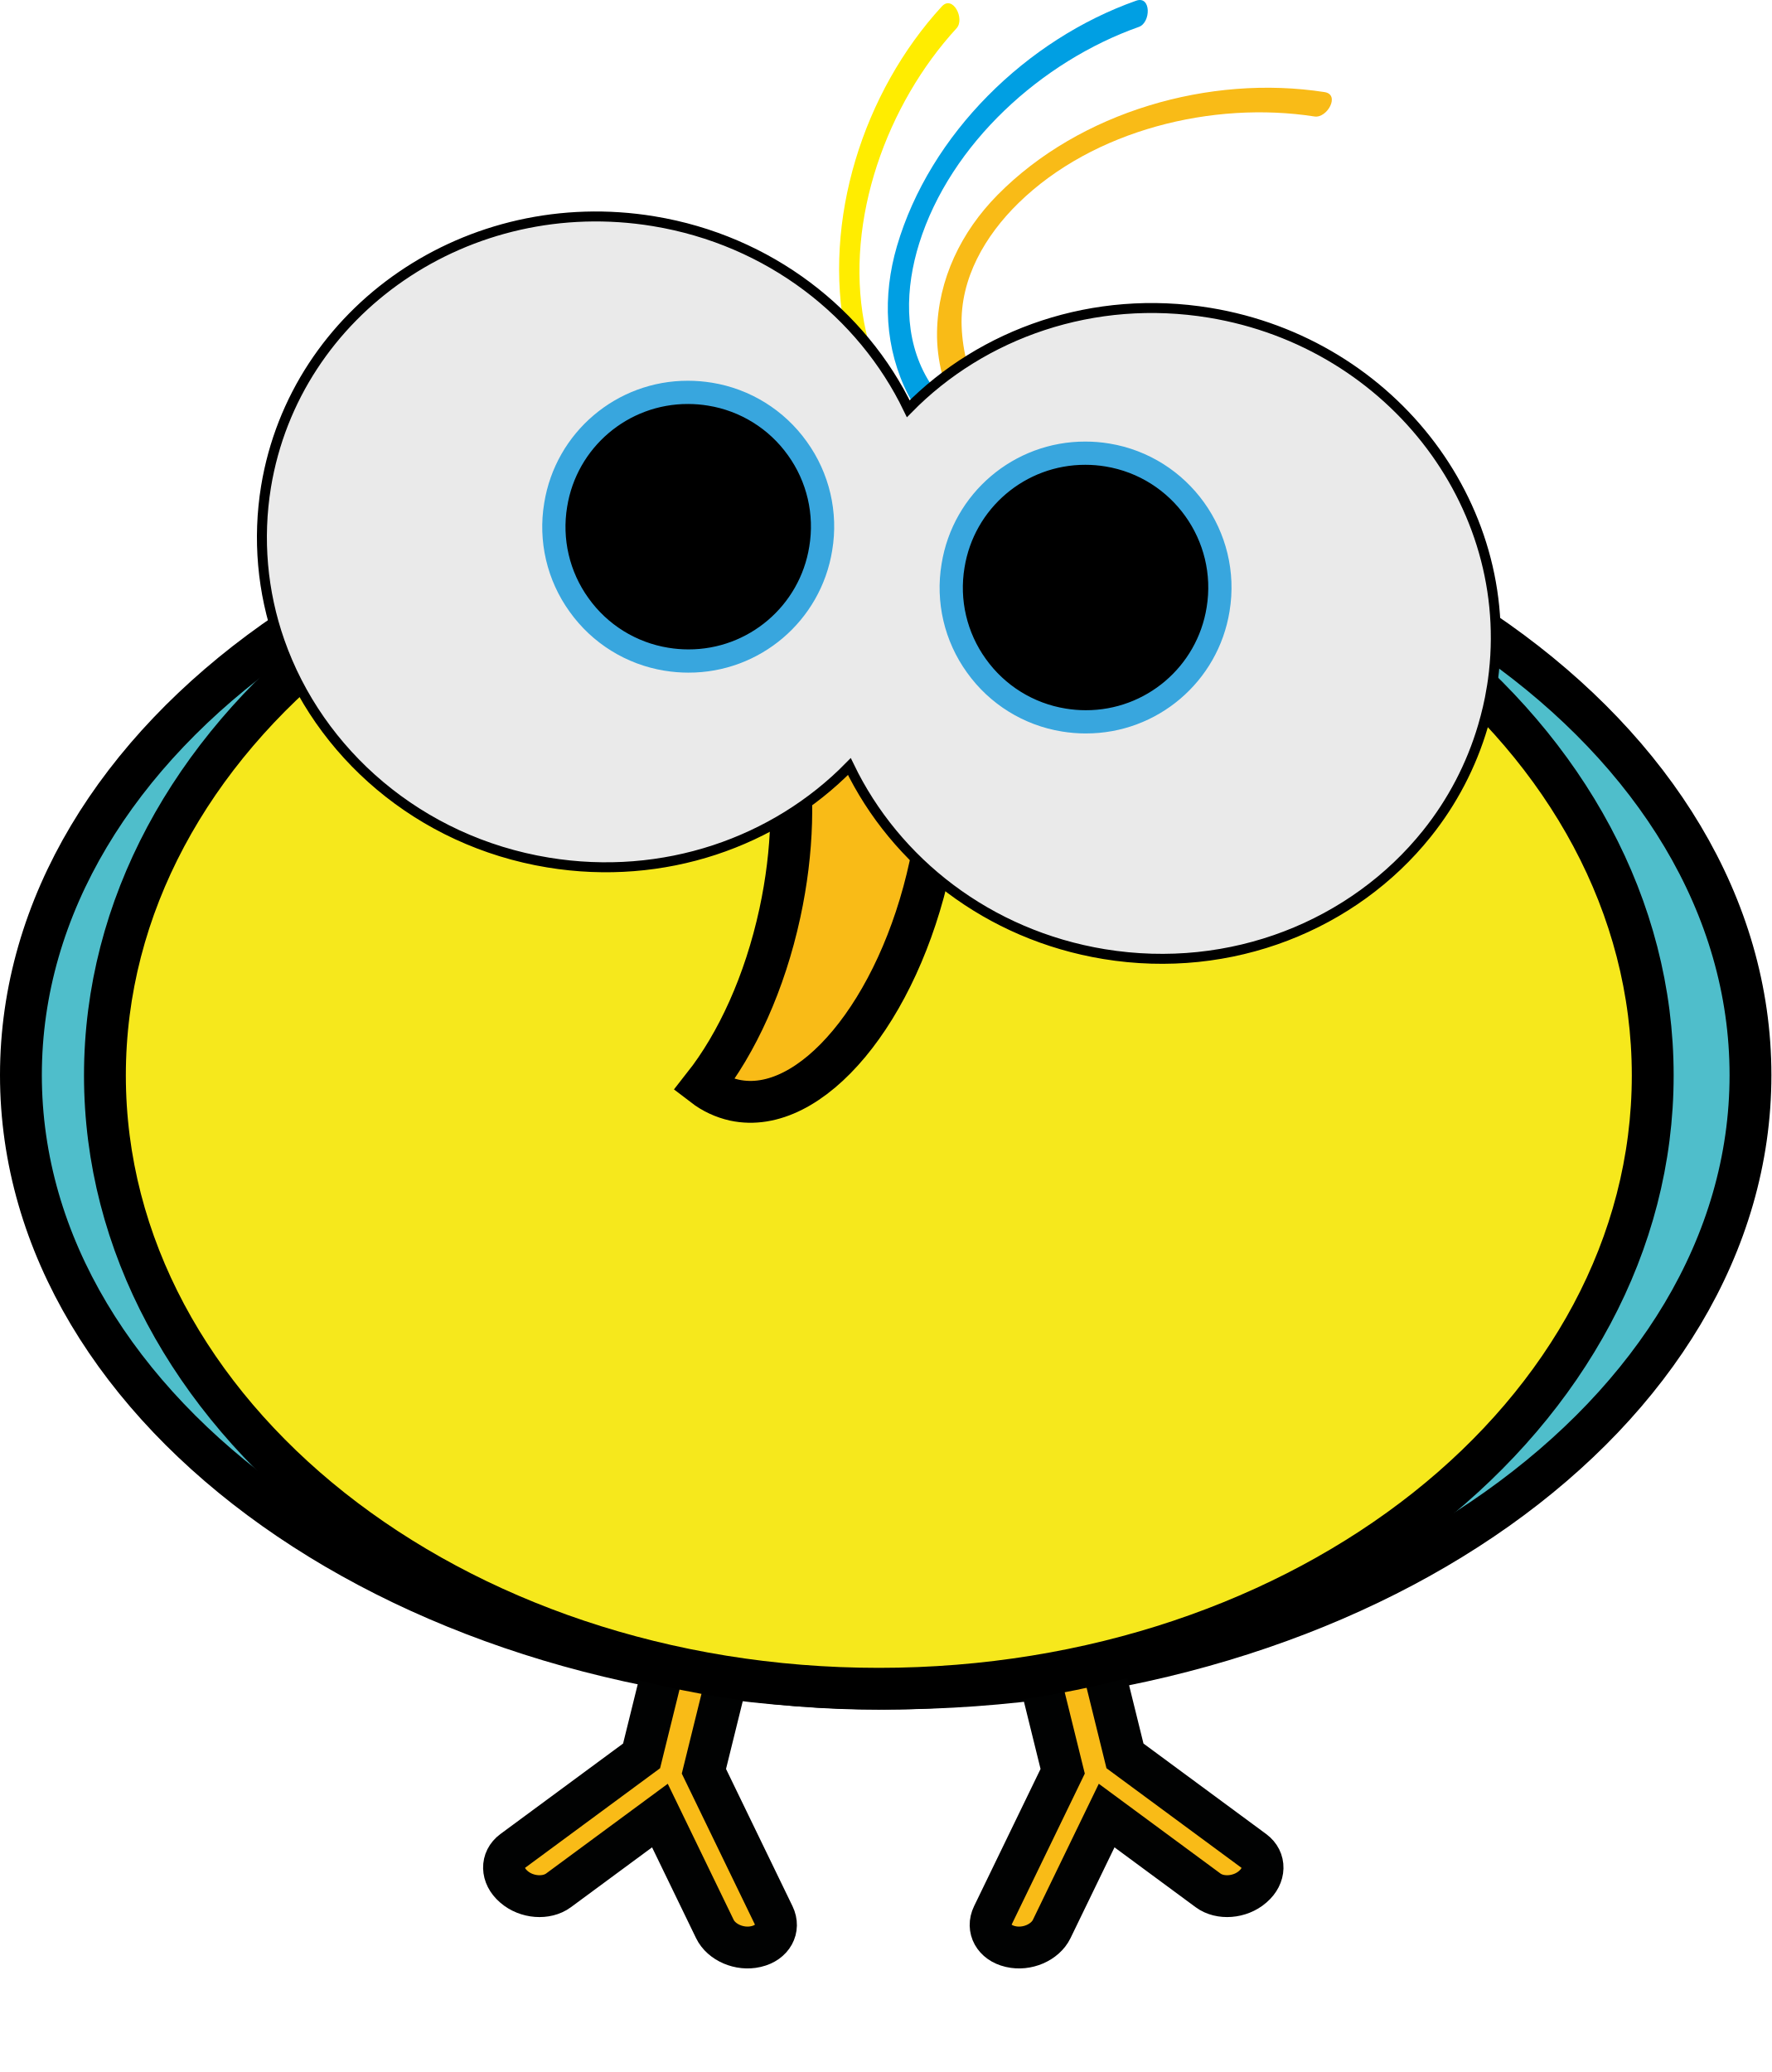
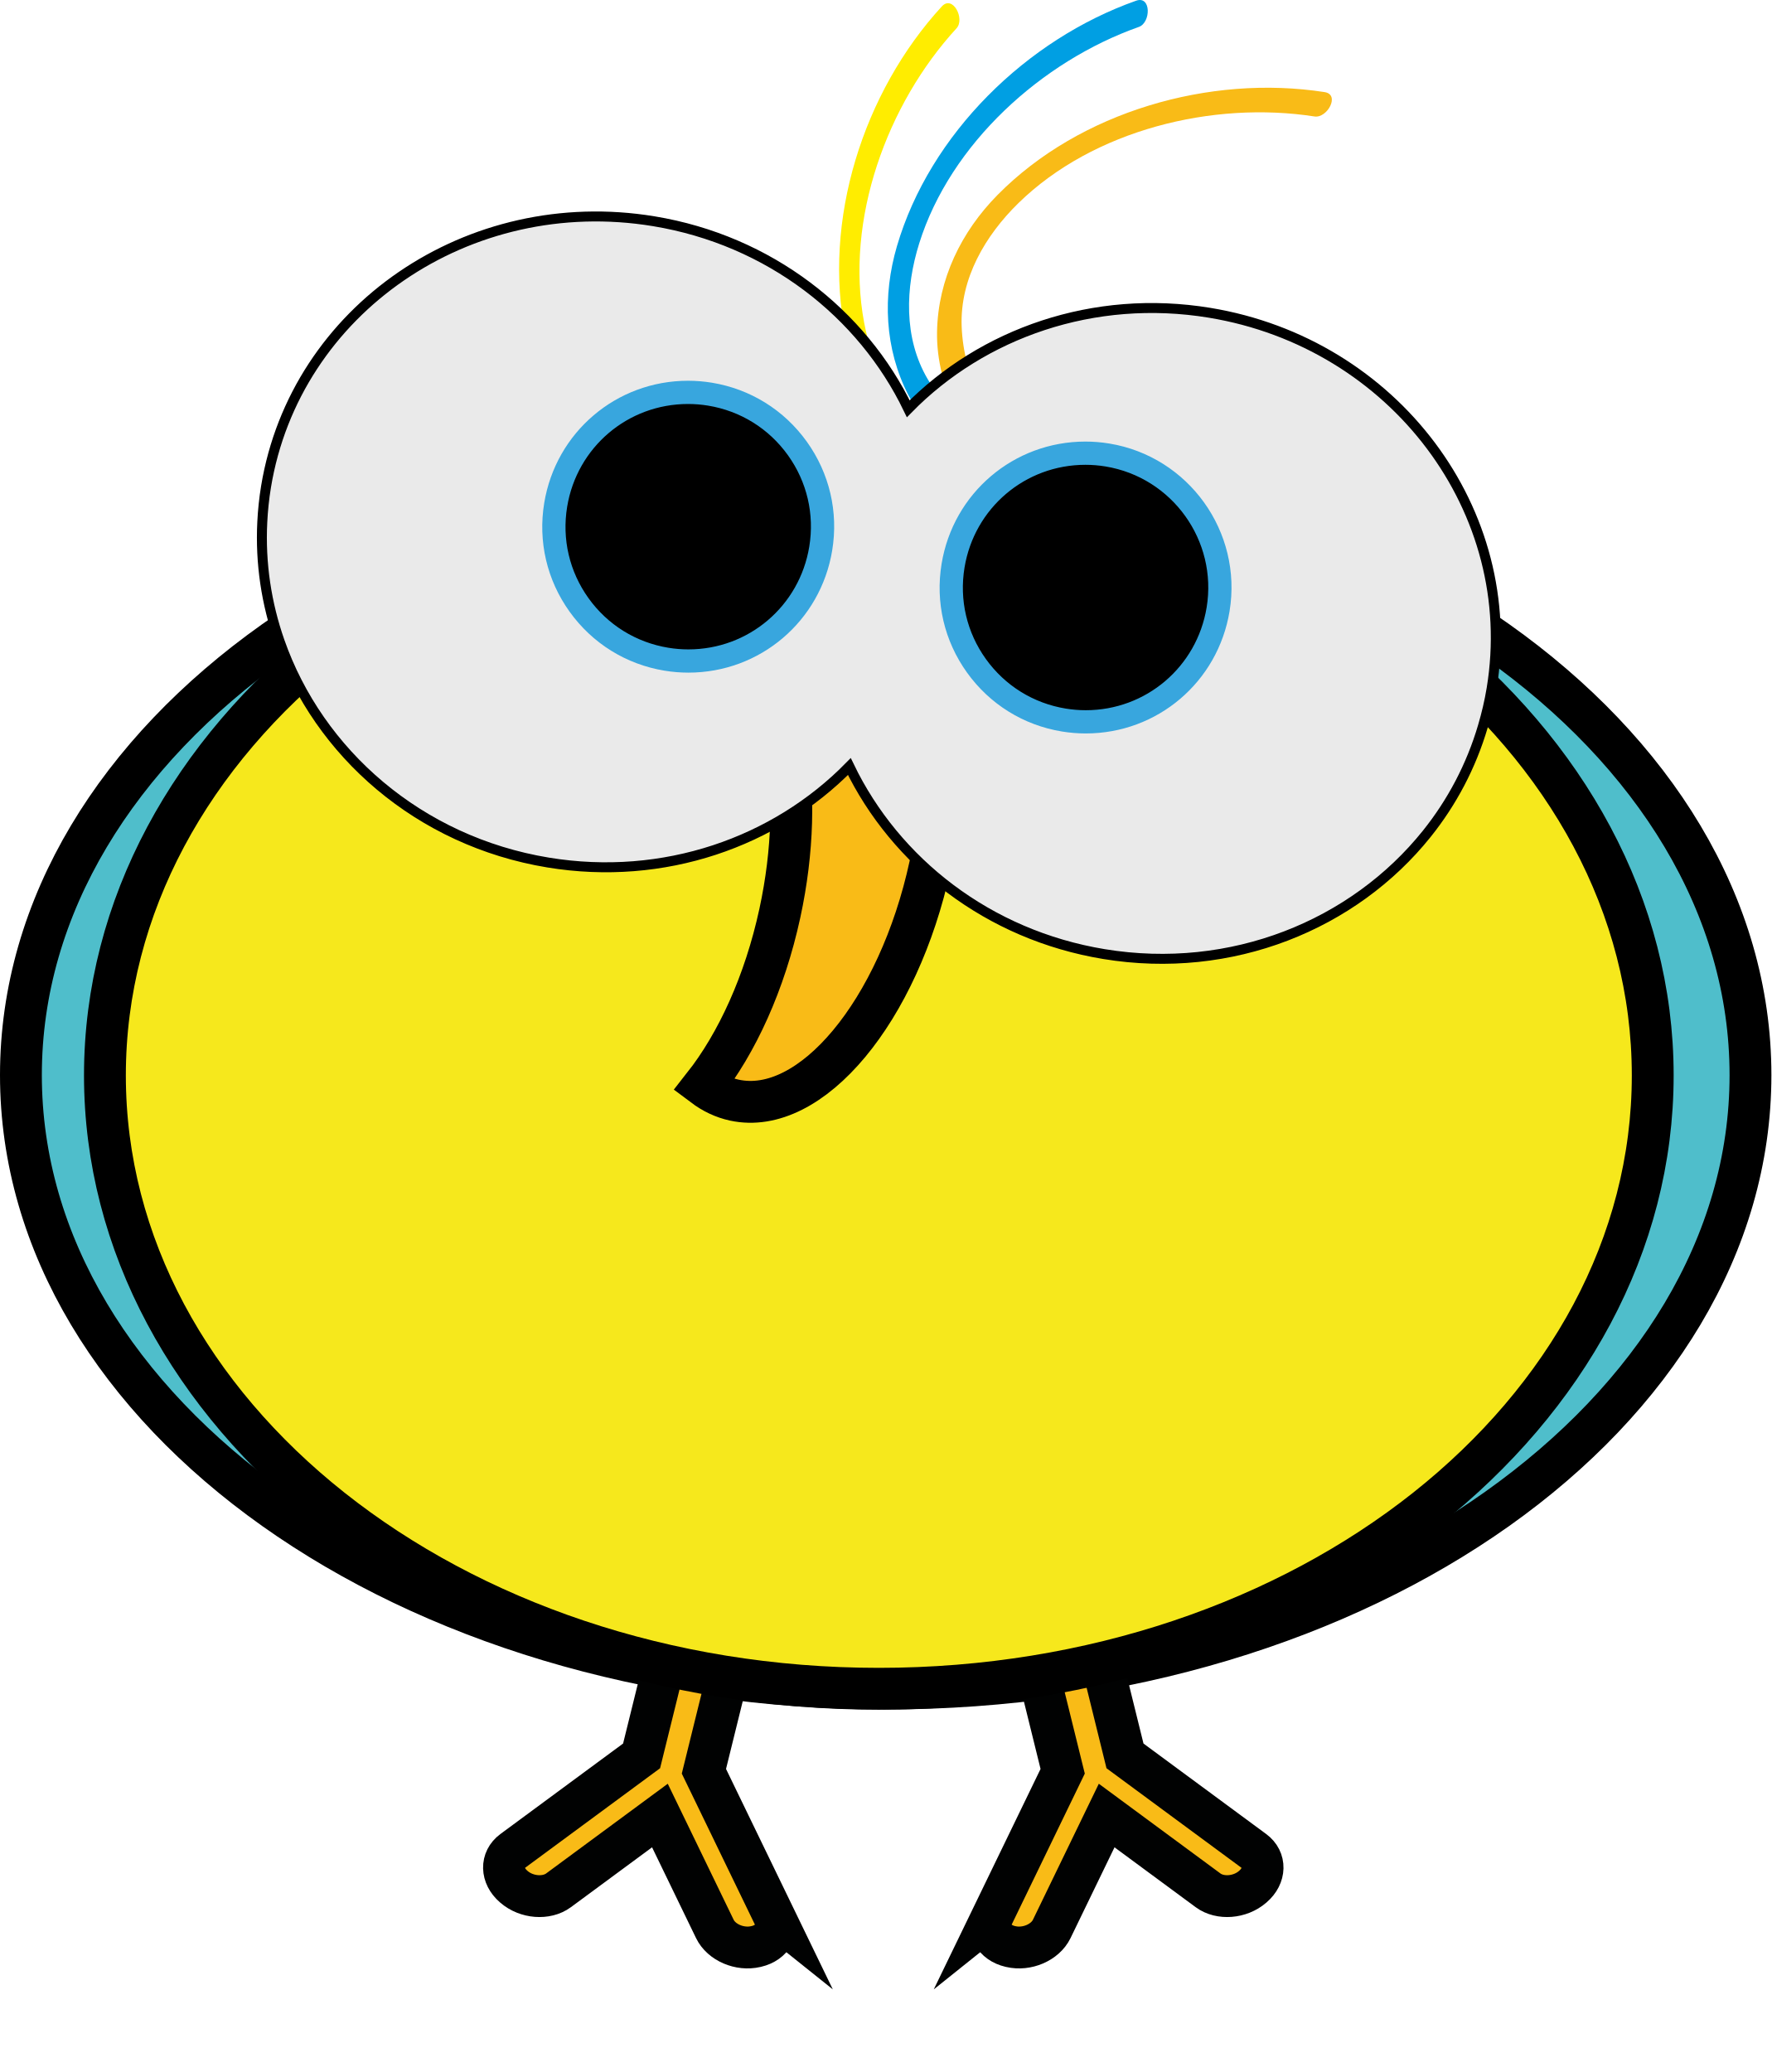
- <svg xmlns="http://www.w3.org/2000/svg" width="127.01" height="148.565">
-   <ellipse fill="#4fbecb" stroke="#000" stroke-width="3" stroke-miterlimit="10" cx="63.505" cy="77.086" rx="62.005" ry="43.986" />
-   <path fill="#f9bb17" stroke="#010202" stroke-width="3" stroke-miterlimit="10" d="M55.472 137.327l-5.002-10.325 2.467-9.991c.236-.957-.562-1.977-1.784-2.278l-.044-.011c-1.222-.302-2.403.23-2.64 1.186l-2.467 9.991-9.232 6.81c-.864.638-.839 1.782.056 2.556l.034.03c.894.774 2.32.885 3.183.248l7.273-5.365 3.94 8.133c.468.966 1.782 1.53 2.934 1.262l.044-.01c1.151-.269 1.706-1.27 1.238-2.236zM71.192 137.327l5.002-10.325-2.467-9.991c-.237-.957.562-1.977 1.783-2.278l.045-.011c1.221-.302 2.403.23 2.64 1.186l2.466 9.991 9.233 6.81c.864.638.839 1.782-.056 2.556l-.034.03c-.895.774-2.32.885-3.184.248l-7.273-5.365-3.94 8.133c-.468.966-1.78 1.53-2.933 1.262l-.044-.01c-1.152-.269-1.706-1.27-1.238-2.236z" />
-   <ellipse fill="#f6e81c" stroke="#000" stroke-width="3" stroke-linecap="square" stroke-linejoin="round" cx="63.012" cy="77.109" rx="55.489" ry="43.978" />
-   <path fill="#f9bb17" stroke="#000" stroke-width="3" stroke-miterlimit="10" d="M60.872 40.896c-2.864-.62-5.946 1.145-8.56 4.465 3.925 2.947 5.543 11.15 3.606 20.106-1.084 5.01-3.085 9.345-5.476 12.38a5.67 5.67 0 002.213 1.034c5.484 1.186 11.767-6.356 14.036-16.845 2.27-10.49-.336-19.954-5.82-21.14" />
-   <path fill="#ffed00" d="M72.888 33.283c-2.041-.184-4.027-.739-5.842-1.857-2.92-1.8-4.479-5.035-5.09-8.302-1.378-7.375 1.641-15.665 6.626-21.093.625-.68-.271-2.42-1.053-1.57-5.628 6.128-8.582 15.36-6.89 23.586.75 3.642 2.666 6.915 5.737 9.052 1.659 1.155 3.553 1.792 5.523 2.076.205-.715.545-1.35.99-1.892" />
-   <path fill="#009fe3" d="M73.243 32.89c-2.73-1.26-5.17-3.05-6.736-5.72-1.734-2.96-1.592-6.549-.6-9.72 2.243-7.16 8.799-13.064 15.748-15.52.871-.307.896-2.265-.193-1.88-7.846 2.771-14.785 9.539-17.15 17.597-1.047 3.568-.89 7.357.819 10.686 1.473 2.868 4.092 4.854 6.976 6.243.27-.644.66-1.21 1.136-1.685" />
-   <path fill="#f9bb17" d="M94.97 6.603c-8.223-1.277-17.54 1.394-23.441 7.369-2.613 2.646-4.27 6.057-4.343 9.798-.079 4.136 2.189 7.887 4.885 10.9a5.247 5.247 0 011.143-1.749c-2.334-2.702-4.13-5.861-4.264-9.523-.125-3.426 1.7-6.52 4.078-8.842 5.367-5.243 13.938-7.336 21.221-6.204.913.141 1.862-1.571.721-1.749" />
-   <path fill="#eaeaea" stroke="#000" stroke-width=".714" stroke-miterlimit="10" d="M106.95 49.372c2.09-12.698-6.963-24.762-20.223-26.946-8.3-1.367-16.281 1.462-21.603 6.883-3.302-6.841-9.954-12.08-18.254-13.447-13.26-2.184-25.705 6.34-27.796 19.037a22.524 22.524 0 00.976 11.093c2.802 7.998 9.999 14.33 19.247 15.852 8.3 1.367 16.28-1.462 21.603-6.883 3.302 6.842 9.954 12.08 18.254 13.448 9.15 1.506 17.91-2.086 23.15-8.63a22.448 22.448 0 004.022-7.706c.258-.877.471-1.776.623-2.701z" />
-   <path d="M58.847 39.33c-.864 5.247-5.82 8.8-11.067 7.936-5.248-.864-8.801-5.819-7.937-11.067.864-5.247 5.819-8.8 11.067-7.936a9.63 9.63 0 017.937 11.066" />
-   <path fill="#38a6de" d="M49.357 48.229c-.57 0-1.146-.048-1.712-.14a10.396 10.396 0 01-6.802-4.227 10.393 10.393 0 01-1.822-7.798A10.42 10.42 0 0149.333 27.3c.57 0 1.146.048 1.712.14a10.394 10.394 0 016.802 4.227 10.395 10.395 0 011.822 7.798 10.42 10.42 0 01-10.312 8.764zm-.024-19.263a8.76 8.76 0 00-8.668 7.369 8.74 8.74 0 001.532 6.556 8.74 8.74 0 005.719 3.553c.477.079.962.119 1.441.119a8.76 8.76 0 008.668-7.37 8.74 8.74 0 00-1.531-6.555 8.74 8.74 0 00-5.72-3.553 8.902 8.902 0 00-1.44-.119z" />
-   <g>
-     <path d="M87.338 43.69c-.864 5.248-5.82 8.801-11.067 7.937-5.248-.864-8.801-5.819-7.937-11.067.864-5.248 5.819-8.8 11.067-7.937 5.248.865 8.801 5.82 7.937 11.067" />
-     <path fill="#38a6de" d="M77.848 52.59c-.57 0-1.146-.048-1.712-.141a10.395 10.395 0 01-6.802-4.226 10.391 10.391 0 01-1.821-7.798 10.42 10.42 0 0110.311-8.764c.57 0 1.146.047 1.712.14 5.693.938 9.561 6.332 8.624 12.025a10.42 10.42 0 01-10.312 8.763zm-.024-19.263a8.76 8.76 0 00-8.668 7.369 8.74 8.74 0 001.531 6.556 8.74 8.74 0 005.72 3.553c.477.079.961.119 1.44.119a8.76 8.76 0 008.669-7.37c.788-4.785-2.464-9.32-7.25-10.108a8.878 8.878 0 00-1.442-.119z" />
+ <svg xmlns="http://www.w3.org/2000/svg" version="1.1" id="Calque_1" x="0px" y="0px" viewBox="0 0 127.01 148.565" enable-background="new 0 0 530.714 595.28" xml:space="preserve" width="127.01" height="148.565">
+   <defs id="defs191" />
+   <ellipse fill="#4fbecb" stroke="#000000" stroke-width="3" stroke-miterlimit="10" cx="63.505" cy="77.086" rx="62.005" ry="43.986" id="ellipse152" />
+   <path fill="#f9bb17" stroke="#010202" stroke-width="3" stroke-miterlimit="10" d="m 55.472,137.327 -5.002,-10.325 2.467,-9.992 c 0.236,-0.957 -0.562,-1.977 -1.784,-2.278 l -0.045,-0.011 c -1.221,-0.302 -2.403,0.229 -2.639,1.186 l -2.467,9.992 -9.233,6.81 c -0.864,0.637 -0.839,1.781 0.056,2.555 l 0.034,0.029 c 0.894,0.774 2.32,0.885 3.184,0.248 l 7.273,-5.365 3.94,8.133 c 0.468,0.966 1.781,1.531 2.933,1.262 l 0.044,-0.01 c 1.152,-0.268 1.706,-1.269 1.238,-2.235 z" id="path154" />
+   <path fill="#f9bb17" stroke="#010202" stroke-width="3" stroke-miterlimit="10" d="m 71.192,137.327 5.002,-10.325 -2.467,-9.992 c -0.236,-0.957 0.562,-1.977 1.784,-2.278 l 0.045,-0.011 c 1.221,-0.302 2.403,0.229 2.639,1.186 l 2.467,9.992 9.233,6.81 c 0.864,0.637 0.839,1.781 -0.056,2.555 l -0.034,0.029 c -0.894,0.774 -2.32,0.885 -3.184,0.248 l -7.273,-5.365 -3.94,8.133 c -0.468,0.966 -1.781,1.531 -2.933,1.262 l -0.044,-0.01 c -1.152,-0.268 -1.706,-1.269 -1.238,-2.235 z" id="path156" />
+   <ellipse fill="#f6e81c" stroke="#000000" stroke-width="3" stroke-linecap="square" stroke-linejoin="round" cx="63.012" cy="77.109" rx="55.489" ry="43.978" id="ellipse158" />
+   <path fill="#f9bb17" stroke="#000000" stroke-width="3" stroke-miterlimit="10" d="m 60.872,40.896 c -2.864,-0.619 -5.945,1.145 -8.56,4.465 3.926,2.948 5.543,11.151 3.606,20.106 -1.084,5.011 -3.085,9.345 -5.476,12.381 0.673,0.505 1.411,0.86 2.213,1.033 5.483,1.186 11.767,-6.356 14.036,-16.845 C 68.96,51.547 66.355,42.082 60.872,40.896" id="path160" />
+   <path fill="#ffed00" d="M 72.888,33.283 C 70.847,33.099 68.861,32.544 67.046,31.426 64.127,29.627 62.567,26.391 61.957,23.124 60.578,15.749 63.597,7.459 68.582,2.031 69.207,1.351 68.311,-0.39 67.529,0.46 61.901,6.589 58.947,15.821 60.639,24.047 c 0.749,3.642 2.666,6.915 5.737,9.053 1.659,1.154 3.553,1.792 5.523,2.076 0.205,-0.716 0.545,-1.351 0.989,-1.892" id="path162" style="stroke-width:0.238" />
+   <path fill="#009fe3" d="M 73.243,32.891 C 70.513,31.63 68.073,29.839 66.507,27.169 64.773,24.211 64.915,20.621 65.908,17.45 68.15,10.29 74.706,4.386 81.655,1.931 82.526,1.623 82.551,-0.335 81.462,0.05 73.616,2.821 66.677,9.589 64.312,17.647 c -1.047,3.568 -0.89,7.358 0.819,10.686 1.473,2.869 4.092,4.855 6.976,6.244 0.271,-0.645 0.66,-1.209 1.136,-1.685" id="path164" style="stroke-width:0.238" />
+   <path fill="#f9bb17" d="M 94.97,6.603 C 86.747,5.326 77.43,7.997 71.529,13.972 c -2.613,2.646 -4.271,6.057 -4.342,9.798 -0.079,4.136 2.188,7.886 4.885,10.899 0.267,-0.669 0.658,-1.256 1.143,-1.748 -2.334,-2.702 -4.13,-5.861 -4.264,-9.523 -0.125,-3.427 1.7,-6.521 4.078,-8.843 5.367,-5.242 13.938,-7.335 21.221,-6.204 0.913,0.142 1.862,-1.571 0.721,-1.748" id="path166" style="stroke-width:0.238" />
+   <g id="g172" transform="matrix(0.2380202,0,0,0.2380202,0.2872883,-0.7177733)">
+     <g id="g170">
+       <path fill="#eaeaea" stroke="#000000" stroke-width="3" stroke-miterlimit="10" d="M 448.122,210.443 C 456.908,157.095 418.87,106.411 363.16,97.236 328.288,91.493 294.759,103.377 272.4,126.154 258.528,97.409 230.581,75.401 195.709,69.657 139.999,60.482 87.716,96.29 78.93,149.638 c -0.587,3.565 -0.95,7.116 -1.127,10.645 -0.627,12.45 1.249,24.601 5.228,35.958 11.772,33.603 42.007,60.203 80.862,66.602 34.872,5.743 68.401,-6.141 90.759,-28.918 13.874,28.745 41.821,50.754 76.693,56.497 38.442,6.331 75.246,-8.762 97.259,-36.252 7.565,-9.447 13.363,-20.366 16.898,-32.377 1.083,-3.687 1.98,-7.465 2.62,-11.35 z" id="path168" />
+     </g>
+   </g>
+   <g id="g178" transform="matrix(0.2380202,0,0,0.2380202,0.2872883,-0.7177733)">
+     <path d="m 246.028,168.251 c -3.631,22.048 -24.448,36.976 -46.495,33.345 -22.048,-3.631 -36.978,-24.447 -33.347,-46.495 3.631,-22.048 24.448,-36.976 46.496,-33.345 22.048,3.631 36.977,24.447 33.346,46.495" id="path174" />
+     <path fill="#38a6de" d="m 206.157,205.64 c -2.394,0 -4.813,-0.199 -7.192,-0.59 -11.586,-1.908 -21.735,-8.214 -28.579,-17.755 -6.844,-9.541 -9.561,-21.176 -7.653,-32.762 3.514,-21.335 21.735,-36.82 43.325,-36.82 2.394,0 4.814,0.199 7.193,0.59 11.585,1.908 21.734,8.213 28.577,17.754 6.843,9.542 9.561,21.177 7.653,32.763 -3.513,21.335 -21.733,36.82 -43.324,36.82 z m -0.099,-80.928 c -18.147,0 -33.463,13.02 -36.417,30.958 -1.604,9.741 0.681,19.523 6.434,27.545 5.753,8.021 14.287,13.323 24.028,14.927 2.004,0.33 4.041,0.498 6.055,0.498 18.147,0 33.463,-13.02 36.417,-30.958 1.604,-9.741 -0.681,-19.523 -6.434,-27.545 -5.753,-8.021 -14.286,-13.323 -24.027,-14.927 -2.005,-0.33 -4.042,-0.498 -6.056,-0.498 z" id="path176" />
+   </g>
+   <g id="g184" transform="matrix(0.2380202,0,0,0.2380202,0.2872883,-0.7177733)">
+     <path d="m 365.728,186.572 c -3.631,22.048 -24.448,36.976 -46.495,33.345 -22.048,-3.631 -36.978,-24.447 -33.347,-46.495 3.631,-22.048 24.448,-36.976 46.496,-33.345 22.048,3.632 36.977,24.447 33.346,46.495" id="path180" />
+     <path fill="#38a6de" d="m 325.857,223.961 c -2.394,0 -4.813,-0.199 -7.192,-0.59 -11.586,-1.908 -21.735,-8.214 -28.578,-17.755 -6.844,-9.542 -9.562,-21.177 -7.652,-32.762 3.513,-21.335 21.733,-36.82 43.323,-36.82 2.395,0 4.814,0.199 7.193,0.59 23.916,3.939 40.169,26.601 36.23,50.517 -3.512,21.335 -21.733,36.82 -43.324,36.82 z m -0.1,-80.927 c -18.147,0 -33.463,13.02 -36.417,30.958 -1.604,9.741 0.681,19.523 6.434,27.545 5.754,8.021 14.287,13.323 24.027,14.927 2.005,0.33 4.042,0.498 6.056,0.498 18.147,0 33.464,-13.02 36.418,-30.958 3.311,-20.108 -10.354,-39.161 -30.461,-42.472 -2.005,-0.331 -4.043,-0.498 -6.057,-0.498 z" id="path182" />
  </g>
</svg>
